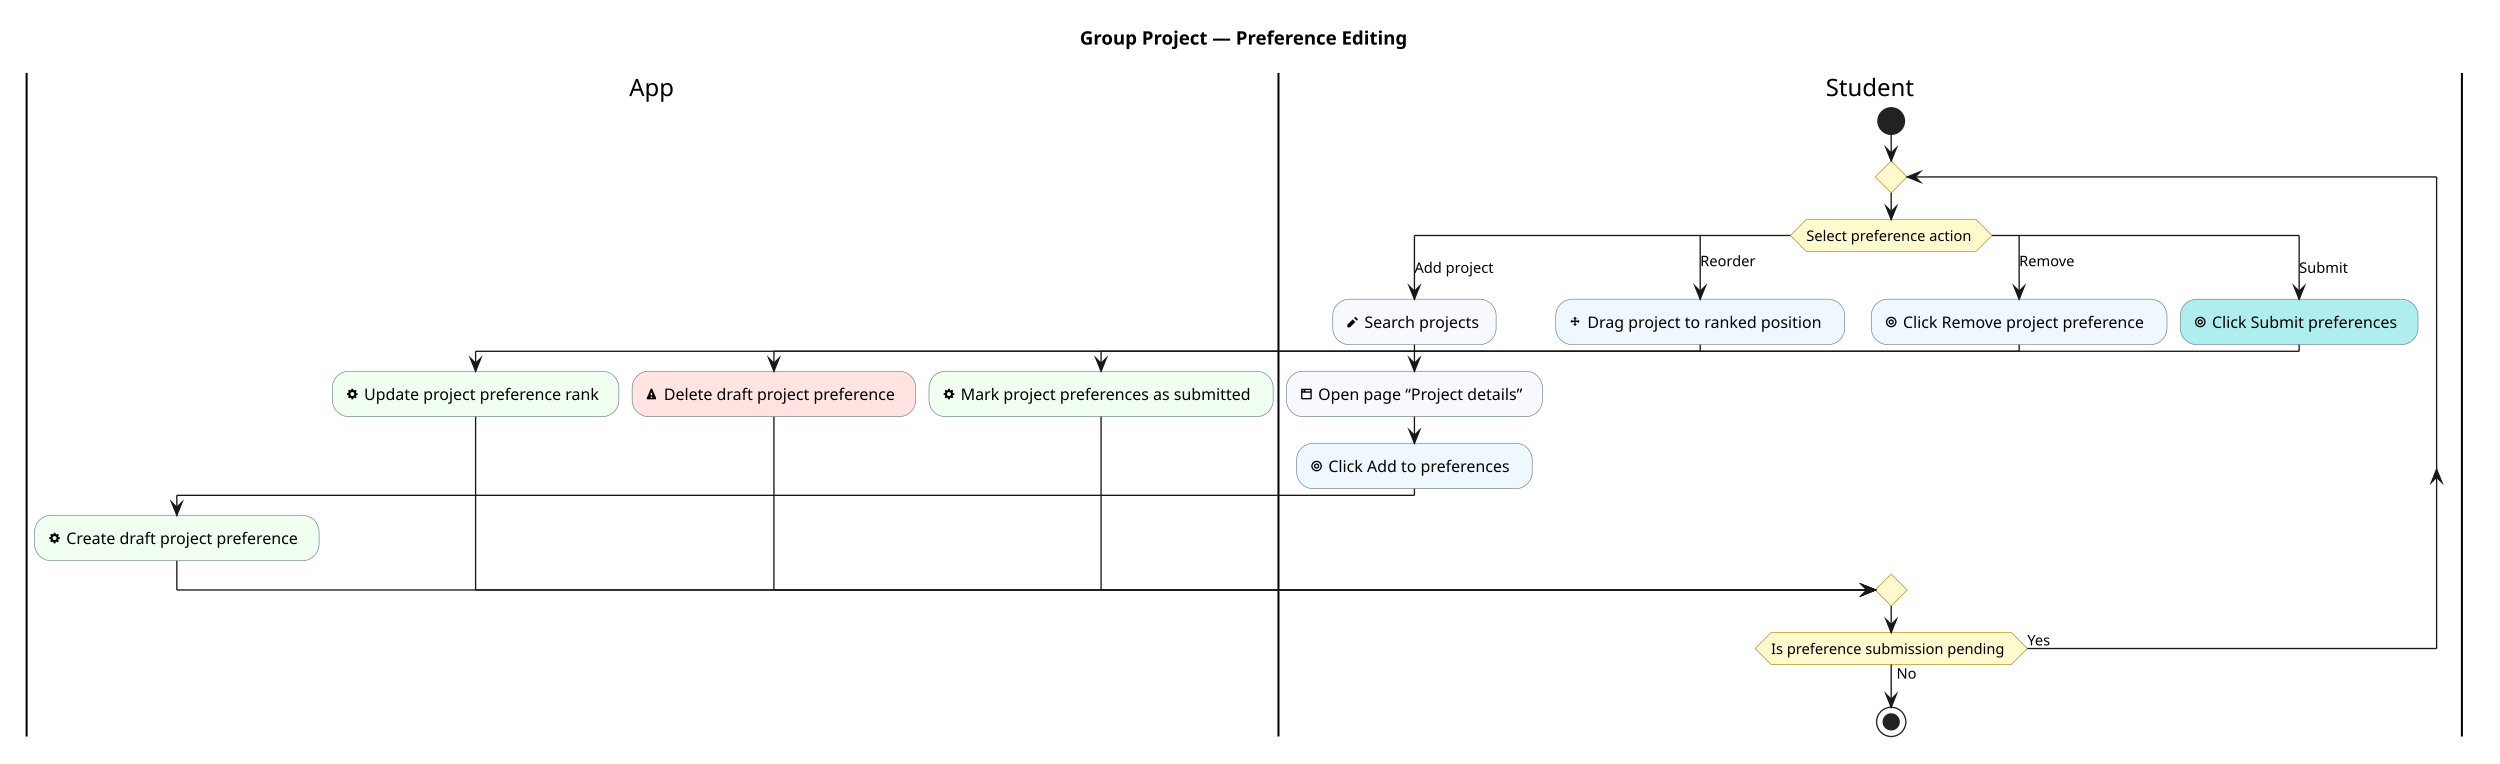
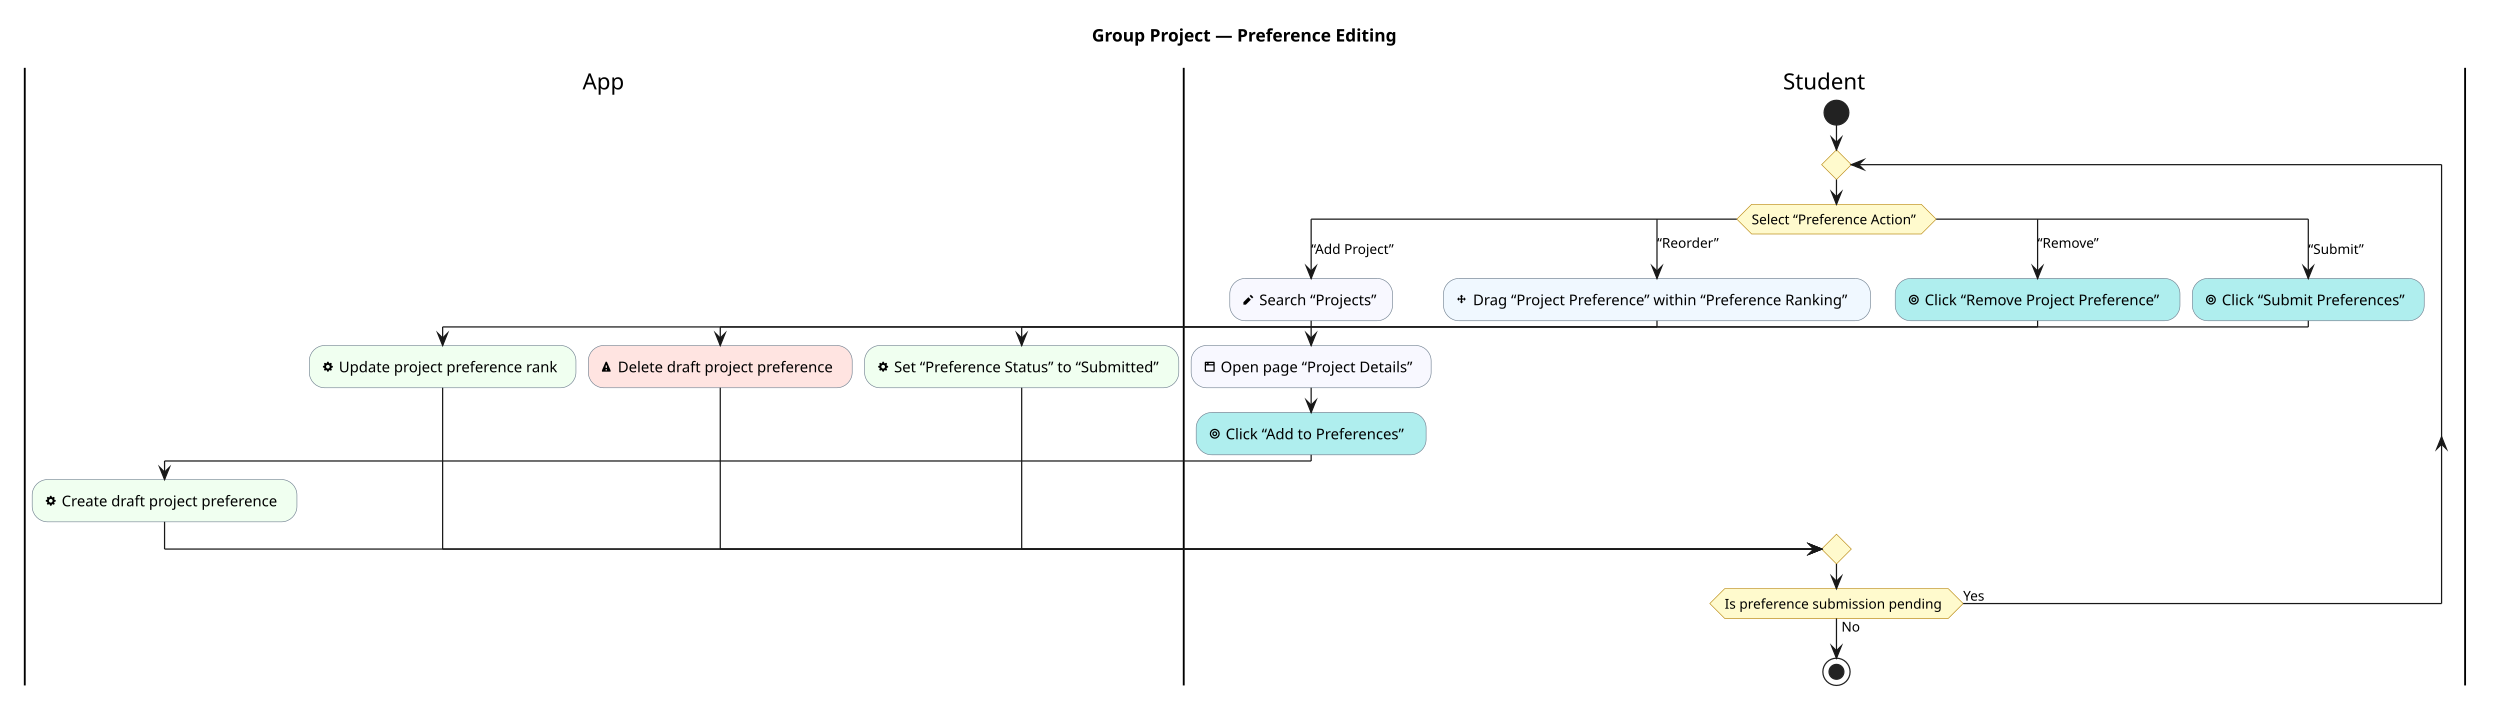
- <svg xmlns="http://www.w3.org/2000/svg" contentStyleType="text/css" data-diagram-type="ACTIVITY" height="574px" preserveAspectRatio="none" style="width:1879px;height:574px;background:#FFFFFF;" version="1.1" viewBox="0 0 1879 574" width="1879px" zoomAndPan="magnify">
+ <svg xmlns="http://www.w3.org/2000/svg" contentStyleType="text/css" data-diagram-type="ACTIVITY" height="574px" preserveAspectRatio="none" style="width:2019px;height:574px;background:#FFFFFF;" version="1.1" viewBox="0 0 2019 574" width="2019px" zoomAndPan="magnify">
  <defs />
  <g>
    <g class="title" data-source-line="2">
-       <text fill="#000000" font-family="sans-serif" font-size="14" font-weight="700" lengthAdjust="spacing" textLength="254.023" x="811.595" y="33.535">Group Project — Preference Editing</text>
+       <text fill="#000000" font-family="sans-serif" font-size="14" font-weight="700" lengthAdjust="spacing" textLength="254.023" x="881.819" y="33.535">Group Project — Preference Editing</text>
    </g>
-     <rect fill="none" height="21.199" style="stroke:none;stroke-width:1;" width="1832.213" x="20" y="54.785" />
+     <rect fill="none" height="21.199" style="stroke:none;stroke-width:1;" width="1972.662" x="20" y="54.785" />
    <rect fill="#F0FFF0" height="34.133" rx="12.5" ry="12.5" style="stroke:#708090;stroke-width:0.5;" width="213.803" x="26" y="387.293" />
    <path d="M40.5,400.426 L40,401.616 C39.9,401.646 39.81,401.696 39.72,401.746 L38.53,401.246 L37.81,401.966 L38.31,403.156 C38.26,403.256 38.22,403.336 38.18,403.436 L36.99,403.936 L36.99,404.936 L38.18,405.436 C38.22,405.536 38.26,405.616 38.31,405.716 L37.81,406.906 L38.53,407.626 L39.72,407.126 C39.81,407.166 39.9,407.216 40,407.256 L40.5,408.446 L41.5,408.446 L42,407.256 C42.09,407.216 42.19,407.176 42.28,407.126 L43.47,407.626 L44.19,406.906 L43.69,405.716 C43.73,405.626 43.78,405.526 43.82,405.436 L45.01,404.936 L45.01,403.936 L43.82,403.436 C43.79,403.346 43.74,403.246 43.69,403.156 L44.19,401.966 L43.47,401.246 L42.28,401.746 C42.19,401.706 42.09,401.656 42,401.616 L41.5,400.426 L40.5,400.426 M41,402.926 C41.83,402.926 42.5,403.596 42.5,404.426 C42.5,405.256 41.83,405.926 41,405.926 C40.17,405.926 39.5,405.256 39.5,404.426 C39.5,403.596 40.17,402.926 41,402.926" fill="#000000" />
    <text fill="#000000" font-family="sans-serif" font-size="12" lengthAdjust="spacing" textLength="180.006" x="49.797" y="408.894">Create draft project preference</text>
    <rect fill="#F0FFF0" height="34.133" rx="12.5" ry="12.5" style="stroke:#708090;stroke-width:0.5;" width="215.332" x="249.803" y="279.027" />
    <path d="M264.303,292.16 L263.803,293.35 C263.703,293.38 263.613,293.43 263.523,293.48 L262.333,292.98 L261.613,293.7 L262.113,294.89 C262.063,294.99 262.023,295.07 261.983,295.17 L260.793,295.67 L260.793,296.67 L261.983,297.17 C262.023,297.27 262.063,297.35 262.113,297.45 L261.613,298.64 L262.333,299.36 L263.523,298.86 C263.613,298.9 263.703,298.95 263.803,298.99 L264.303,300.18 L265.303,300.18 L265.803,298.99 C265.893,298.95 265.993,298.91 266.083,298.86 L267.273,299.36 L267.993,298.64 L267.493,297.45 C267.533,297.36 267.583,297.26 267.623,297.17 L268.813,296.67 L268.813,295.67 L267.623,295.17 C267.593,295.08 267.543,294.98 267.493,294.89 L267.993,293.7 L267.273,292.98 L266.083,293.48 C265.993,293.44 265.893,293.39 265.803,293.35 L265.303,292.16 L264.303,292.16 M264.803,294.66 C265.633,294.66 266.303,295.33 266.303,296.16 C266.303,296.99 265.633,297.66 264.803,297.66 C263.973,297.66 263.303,296.99 263.303,296.16 C263.303,295.33 263.973,294.66 264.803,294.66" fill="#000000" />
    <text fill="#000000" font-family="sans-serif" font-size="12" lengthAdjust="spacing" textLength="181.535" x="273.6" y="300.629">Update project preference rank</text>
    <rect fill="#FFE4E1" height="34.133" rx="12.5" ry="12.5" style="stroke:#708090;stroke-width:0.5;" width="213.106" x="475.135" y="279.027" />
    <path d="M489.225,292.16 C489.165,292.16 489.125,292.2 489.095,292.25 L486.155,299.06 C486.135,299.11 486.125,299.19 486.125,299.25 L486.125,300.06 C486.125,300.11 486.165,300.15 486.215,300.15 L493.025,300.15 C493.075,300.15 493.115,300.11 493.115,300.06 L493.115,299.25 C493.115,299.2 493.105,299.11 493.085,299.06 L490.145,292.25 C490.125,292.2 490.075,292.16 490.015,292.16 L489.205,292.16 M489.135,295.16 L490.135,295.16 L490.135,297.16 L489.135,297.16 L489.135,295.16 M489.135,298.16 L490.135,298.16 L490.135,299.16 L489.135,299.16 L489.135,298.16" fill="#000000" />
    <text fill="#000000" font-family="sans-serif" font-size="12" lengthAdjust="spacing" textLength="179.309" x="498.932" y="300.629">Delete draft project preference</text>
-     <rect fill="#F0FFF0" height="34.133" rx="12.5" ry="12.5" style="stroke:#708090;stroke-width:0.5;" width="258.662" x="698.24" y="279.027" />
+     <rect fill="#F0FFF0" height="34.133" rx="12.5" ry="12.5" style="stroke:#708090;stroke-width:0.5;" width="253.74" x="698.24" y="279.027" />
    <path d="M712.74,292.16 L712.24,293.35 C712.14,293.38 712.05,293.43 711.96,293.48 L710.77,292.98 L710.05,293.7 L710.55,294.89 C710.5,294.99 710.46,295.07 710.42,295.17 L709.23,295.67 L709.23,296.67 L710.42,297.17 C710.46,297.27 710.5,297.35 710.55,297.45 L710.05,298.64 L710.77,299.36 L711.96,298.86 C712.05,298.9 712.14,298.95 712.24,298.99 L712.74,300.18 L713.74,300.18 L714.24,298.99 C714.33,298.95 714.43,298.91 714.52,298.86 L715.71,299.36 L716.43,298.64 L715.93,297.45 C715.97,297.36 716.02,297.26 716.06,297.17 L717.25,296.67 L717.25,295.67 L716.06,295.17 C716.03,295.08 715.98,294.98 715.93,294.89 L716.43,293.7 L715.71,292.98 L714.52,293.48 C714.43,293.44 714.33,293.39 714.24,293.35 L713.74,292.16 L712.74,292.16 M713.24,294.66 C714.07,294.66 714.74,295.33 714.74,296.16 C714.74,296.99 714.07,297.66 713.24,297.66 C712.41,297.66 711.74,296.99 711.74,296.16 C711.74,295.33 712.41,294.66 713.24,294.66" fill="#000000" />
-     <text fill="#000000" font-family="sans-serif" font-size="12" lengthAdjust="spacing" textLength="224.865" x="722.037" y="300.629">Mark project preferences as submitted</text>
+     <text fill="#000000" font-family="sans-serif" font-size="12" lengthAdjust="spacing" textLength="219.943" x="722.037" y="300.629">Set “Preference Status” to “Submitted”</text>
    <line style="stroke:#000000;stroke-width:1.5;" x1="20" x2="20" y1="54.785" y2="553.561" />
-     <ellipse cx="1421.425" cy="90.984" fill="#222222" rx="10" ry="10" style="stroke:#222222;stroke-width:1;" />
-     <polygon fill="#FFFACD" points="1357.624,164.984,1485.225,164.984,1497.225,176.984,1485.225,188.984,1357.624,188.984,1345.624,176.984,1357.624,164.984" style="stroke:#B8860B;stroke-width:0.5;stroke-linejoin:miter;stroke-miterlimit:10;" />
-     <text fill="#000000" font-family="sans-serif" font-size="11" lengthAdjust="spacing" textLength="127.601" x="1357.624" y="181.142">Select preference action</text>
-     <rect fill="#F8F8FF" height="34.133" rx="12.5" ry="12.5" style="stroke:#708090;stroke-width:0.5;" width="122.795" x="1001.692" y="224.894" />
-     <path d="M1018.692,238.027 L1017.692,239.027 L1019.692,241.027 L1020.692,240.027 L1018.692,238.027 M1016.692,240.027 L1012.692,244.027 L1012.692,246.027 L1014.692,246.027 L1018.692,242.027 L1016.692,240.027" fill="#000000" />
-     <text fill="#000000" font-family="sans-serif" font-size="12" lengthAdjust="spacing" textLength="88.998" x="1025.489" y="246.496">Search projects</text>
-     <rect fill="#F8F8FF" height="34.133" rx="12.5" ry="12.5" style="stroke:#708090;stroke-width:0.5;" width="192.375" x="966.902" y="279.027" />
-     <path d="M978.242,292.16 A0.5,0.5 0 0 0 977.902,292.66 L977.902,299.66 A0.5,0.5 0 0 0 978.402,300.16 L985.402,300.16 A0.5,0.5 0 0 0 985.902,299.66 L985.902,292.66 A0.5,0.5 0 0 0 985.402,292.16 L978.402,292.16 A0.5,0.5 0 0 0 978.312,292.16 A0.5,0.5 0 0 0 978.252,292.16 M979.402,293.16 C979.682,293.16 979.902,293.38 979.902,293.66 C979.902,293.94 979.682,294.16 979.402,294.16 C979.122,294.16 978.902,293.94 978.902,293.66 C978.902,293.38 979.122,293.16 979.402,293.16 M981.402,293.16 L984.402,293.16 C984.682,293.16 984.902,293.38 984.902,293.66 C984.902,293.94 984.682,294.16 984.402,294.16 L981.402,294.16 C981.122,294.16 980.902,293.94 980.902,293.66 C980.902,293.38 981.122,293.16 981.402,293.16 M978.902,295.16 L984.902,295.16 L984.902,299.16 L978.902,299.16 L978.902,295.16" fill="#000000" />
-     <text fill="#000000" font-family="sans-serif" font-size="12" lengthAdjust="spacing" textLength="158.578" x="990.699" y="300.629">Open page “Project details”</text>
-     <rect fill="#F0F8FF" height="34.133" rx="12.5" ry="12.5" style="stroke:#708090;stroke-width:0.5;" width="177.07" x="974.555" y="333.16" />
-     <path d="M989.555,346.293 C987.355,346.293 985.555,348.093 985.555,350.293 C985.555,352.493 987.355,354.293 989.555,354.293 C991.755,354.293 993.555,352.493 993.555,350.293 C993.555,348.093 991.755,346.293 989.555,346.293 M989.555,347.293 C991.215,347.293 992.555,348.633 992.555,350.293 C992.555,351.953 991.215,353.293 989.555,353.293 C987.895,353.293 986.555,351.953 986.555,350.293 C986.555,348.633 987.895,347.293 989.555,347.293 M989.555,348.293 C988.455,348.293 987.555,349.193 987.555,350.293 C987.555,351.393 988.455,352.293 989.555,352.293 C990.655,352.293 991.555,351.393 991.555,350.293 C991.555,349.193 990.655,348.293 989.555,348.293 M989.555,349.293 C990.115,349.293 990.555,349.733 990.555,350.293 C990.555,350.853 990.115,351.293 989.555,351.293 C988.995,351.293 988.555,350.853 988.555,350.293 C988.555,349.733 988.995,349.293 989.555,349.293" fill="#000000" />
-     <text fill="#000000" font-family="sans-serif" font-size="12" lengthAdjust="spacing" textLength="143.273" x="998.352" y="354.762">Click Add to preferences</text>
-     <rect fill="#F0F8FF" height="34.133" rx="12.5" ry="12.5" style="stroke:#708090;stroke-width:0.5;" width="217.178" x="1169.277" y="224.894" />
-     <path d="M1183.777,238.027 L1182.277,239.527 L1183.277,239.527 L1183.277,241.027 L1181.777,241.027 L1181.777,240.027 L1180.277,241.527 L1181.777,243.027 L1181.777,242.027 L1183.277,242.027 L1183.277,243.527 L1182.277,243.527 L1183.777,245.027 L1185.277,243.527 L1184.277,243.527 L1184.277,242.027 L1185.777,242.027 L1185.777,243.027 L1187.277,241.527 L1185.777,240.027 L1185.777,241.027 L1184.277,241.027 L1184.277,239.527 L1185.277,239.527 L1183.777,238.027" fill="#000000" />
-     <text fill="#000000" font-family="sans-serif" font-size="12" lengthAdjust="spacing" textLength="183.381" x="1193.074" y="246.496">Drag project to ranked position</text>
-     <rect fill="#F0F8FF" height="34.133" rx="12.5" ry="12.5" style="stroke:#708090;stroke-width:0.5;" width="222.258" x="1406.455" y="224.894" />
-     <path d="M1421.455,238.027 C1419.255,238.027 1417.455,239.827 1417.455,242.027 C1417.455,244.227 1419.255,246.027 1421.455,246.027 C1423.655,246.027 1425.455,244.227 1425.455,242.027 C1425.455,239.827 1423.655,238.027 1421.455,238.027 M1421.455,239.027 C1423.115,239.027 1424.455,240.367 1424.455,242.027 C1424.455,243.687 1423.115,245.027 1421.455,245.027 C1419.795,245.027 1418.455,243.687 1418.455,242.027 C1418.455,240.367 1419.795,239.027 1421.455,239.027 M1421.455,240.027 C1420.355,240.027 1419.455,240.927 1419.455,242.027 C1419.455,243.127 1420.355,244.027 1421.455,244.027 C1422.555,244.027 1423.455,243.127 1423.455,242.027 C1423.455,240.927 1422.555,240.027 1421.455,240.027 M1421.455,241.027 C1422.015,241.027 1422.455,241.467 1422.455,242.027 C1422.455,242.587 1422.015,243.027 1421.455,243.027 C1420.895,243.027 1420.455,242.587 1420.455,242.027 C1420.455,241.467 1420.895,241.027 1421.455,241.027" fill="#000000" />
-     <text fill="#000000" font-family="sans-serif" font-size="12" lengthAdjust="spacing" textLength="188.461" x="1430.252" y="246.496">Click Remove project preference</text>
-     <rect fill="#AFEEEE" height="34.133" rx="12.5" ry="12.5" style="stroke:#708090;stroke-width:0.5;" width="178.652" x="1638.713" y="224.894" />
-     <path d="M1653.713,238.027 C1651.513,238.027 1649.713,239.827 1649.713,242.027 C1649.713,244.227 1651.513,246.027 1653.713,246.027 C1655.913,246.027 1657.713,244.227 1657.713,242.027 C1657.713,239.827 1655.913,238.027 1653.713,238.027 M1653.713,239.027 C1655.373,239.027 1656.713,240.367 1656.713,242.027 C1656.713,243.687 1655.373,245.027 1653.713,245.027 C1652.053,245.027 1650.713,243.687 1650.713,242.027 C1650.713,240.367 1652.053,239.027 1653.713,239.027 M1653.713,240.027 C1652.613,240.027 1651.713,240.927 1651.713,242.027 C1651.713,243.127 1652.613,244.027 1653.713,244.027 C1654.813,244.027 1655.713,243.127 1655.713,242.027 C1655.713,240.927 1654.813,240.027 1653.713,240.027 M1653.713,241.027 C1654.273,241.027 1654.713,241.467 1654.713,242.027 C1654.713,242.587 1654.273,243.027 1653.713,243.027 C1653.153,243.027 1652.713,242.587 1652.713,242.027 C1652.713,241.467 1653.153,241.027 1653.713,241.027" fill="#000000" />
-     <text fill="#000000" font-family="sans-serif" font-size="12" lengthAdjust="spacing" textLength="144.856" x="1662.51" y="246.496">Click Submit preferences</text>
-     <polygon fill="#FFFACD" points="1421.425,431.426,1421.425,431.426,1433.425,443.426,1421.425,455.426,1421.425,455.426,1409.425,443.426,1421.425,431.426" style="stroke:#B8860B;stroke-width:0.5;stroke-linejoin:miter;stroke-miterlimit:10;" />
-     <polygon fill="#FFFACD" points="1421.425,120.984,1433.425,132.984,1421.425,144.984,1409.425,132.984,1421.425,120.984" style="stroke:#B8860B;stroke-width:0.5;stroke-linejoin:miter;stroke-miterlimit:10;" />
-     <polygon fill="#FFFACD" points="1331.118,475.426,1511.732,475.426,1523.732,487.426,1511.732,499.426,1331.118,499.426,1319.118,487.426,1331.118,475.426" style="stroke:#B8860B;stroke-width:0.5;stroke-linejoin:miter;stroke-miterlimit:10;" />
-     <text fill="#000000" font-family="sans-serif" font-size="11" lengthAdjust="spacing" textLength="14.883" x="1425.425" y="510.06">No</text>
-     <text fill="#000000" font-family="sans-serif" font-size="11" lengthAdjust="spacing" textLength="180.614" x="1331.118" y="491.583">Is preference submission pending</text>
-     <text fill="#000000" font-family="sans-serif" font-size="11" lengthAdjust="spacing" textLength="18.589" x="1523.732" y="485.106">Yes</text>
-     <ellipse cx="1421.425" cy="542.561" fill="none" rx="11" ry="11" style="stroke:#222222;stroke-width:1;" />
-     <ellipse cx="1421.425" cy="542.561" fill="#222222" rx="6" ry="6" style="stroke:#222222;stroke-width:1;" />
-     <line style="stroke:#000000;stroke-width:1.5;" x1="960.902" x2="960.902" y1="54.785" y2="553.561" />
-     <line style="stroke:#000000;stroke-width:1.5;" x1="1850.365" x2="1850.365" y1="54.785" y2="553.561" />
-     <line style="stroke:#181818;stroke-width:1;" x1="1063.09" x2="1063.09" y1="259.027" y2="279.027" />
-     <polygon fill="#181818" points="1059.09,269.027,1063.09,279.027,1067.09,269.027,1063.09,273.027" style="stroke:#181818;stroke-width:1;stroke-linejoin:miter;stroke-miterlimit:10;" />
-     <line style="stroke:#181818;stroke-width:1;" x1="1063.09" x2="1063.09" y1="313.16" y2="333.16" />
-     <polygon fill="#181818" points="1059.09,323.16,1063.09,333.16,1067.09,323.16,1063.09,327.16" style="stroke:#181818;stroke-width:1;stroke-linejoin:miter;stroke-miterlimit:10;" />
-     <line style="stroke:#181818;stroke-width:1;" x1="1345.624" x2="1063.09" y1="176.984" y2="176.984" />
-     <line style="stroke:#181818;stroke-width:1;" x1="1063.09" x2="1063.09" y1="176.984" y2="224.894" />
-     <polygon fill="#181818" points="1059.09,214.894,1063.09,224.894,1067.09,214.894,1063.09,218.894" style="stroke:#181818;stroke-width:1;stroke-linejoin:miter;stroke-miterlimit:10;" />
-     <text fill="#000000" font-family="sans-serif" font-size="11" lengthAdjust="spacing" textLength="62.321" x="1063.09" y="205.097">Add project</text>
-     <line style="stroke:#181818;stroke-width:1;" x1="1497.225" x2="1728.039" y1="176.984" y2="176.984" />
-     <line style="stroke:#181818;stroke-width:1;" x1="1728.039" x2="1728.039" y1="176.984" y2="224.894" />
-     <polygon fill="#181818" points="1724.039,214.894,1728.039,224.894,1732.039,214.894,1728.039,218.894" style="stroke:#181818;stroke-width:1;stroke-linejoin:miter;stroke-miterlimit:10;" />
-     <text fill="#000000" font-family="sans-serif" font-size="11" lengthAdjust="spacing" textLength="37.238" x="1728.039" y="205.097">Submit</text>
-     <line style="stroke:#181818;stroke-width:1;" x1="1277.866" x2="1277.866" y1="176.984" y2="224.894" />
-     <polygon fill="#181818" points="1273.866,214.894,1277.866,224.894,1281.866,214.894,1277.866,218.894" style="stroke:#181818;stroke-width:1;stroke-linejoin:miter;stroke-miterlimit:10;" />
-     <text fill="#000000" font-family="sans-serif" font-size="11" lengthAdjust="spacing" textLength="41.895" x="1277.866" y="200.097">Reorder</text>
-     <line style="stroke:#181818;stroke-width:1;" x1="1517.584" x2="1517.584" y1="176.984" y2="224.894" />
-     <polygon fill="#181818" points="1513.584,214.894,1517.584,224.894,1521.584,214.894,1517.584,218.894" style="stroke:#181818;stroke-width:1;stroke-linejoin:miter;stroke-miterlimit:10;" />
-     <text fill="#000000" font-family="sans-serif" font-size="11" lengthAdjust="spacing" textLength="41.932" x="1517.584" y="200.097">Remove</text>
-     <line style="stroke:#181818;stroke-width:1;" x1="1421.425" x2="1421.425" y1="144.984" y2="164.984" />
-     <polygon fill="#181818" points="1417.425,154.984,1421.425,164.984,1425.425,154.984,1421.425,158.984" style="stroke:#181818;stroke-width:1;stroke-linejoin:miter;stroke-miterlimit:10;" />
-     <line style="stroke:#181818;stroke-width:1;" x1="1523.732" x2="1831.365" y1="487.426" y2="487.426" />
-     <polygon fill="#181818" points="1827.365,362.705,1831.365,352.705,1835.365,362.705,1831.365,358.705" style="stroke:#181818;stroke-width:1;stroke-linejoin:miter;stroke-miterlimit:10;" />
-     <line style="stroke:#181818;stroke-width:1;" x1="1831.365" x2="1831.365" y1="132.984" y2="487.426" />
-     <line style="stroke:#181818;stroke-width:1;" x1="1831.365" x2="1433.425" y1="132.984" y2="132.984" />
-     <polygon fill="#181818" points="1443.425,128.984,1433.425,132.984,1443.425,136.984,1439.425,132.984" style="stroke:#181818;stroke-width:1;stroke-linejoin:miter;stroke-miterlimit:10;" />
-     <line style="stroke:#181818;stroke-width:1;" x1="1421.425" x2="1421.425" y1="455.426" y2="475.426" />
-     <polygon fill="#181818" points="1417.425,465.426,1421.425,475.426,1425.425,465.426,1421.425,469.426" style="stroke:#181818;stroke-width:1;stroke-linejoin:miter;stroke-miterlimit:10;" />
-     <line style="stroke:#181818;stroke-width:1;" x1="1421.425" x2="1421.425" y1="100.984" y2="120.984" />
-     <polygon fill="#181818" points="1417.425,110.984,1421.425,120.984,1425.425,110.984,1421.425,114.984" style="stroke:#181818;stroke-width:1;stroke-linejoin:miter;stroke-miterlimit:10;" />
-     <line style="stroke:#181818;stroke-width:1;" x1="1421.425" x2="1421.425" y1="499.426" y2="531.561" />
-     <polygon fill="#181818" points="1417.425,521.561,1421.425,531.561,1425.425,521.561,1421.425,525.561" style="stroke:#181818;stroke-width:1;stroke-linejoin:miter;stroke-miterlimit:10;" />
-     <line style="stroke:#181818;stroke-width:1;" x1="1063.09" x2="1063.09" y1="367.293" y2="372.293" />
-     <line style="stroke:#181818;stroke-width:1;" x1="1063.09" x2="132.901" y1="372.293" y2="372.293" />
+     <ellipse cx="1483.136" cy="90.984" fill="#222222" rx="10" ry="10" style="stroke:#222222;stroke-width:1;" />
+     <polygon fill="#FFFACD" points="1414.627,164.984,1551.644,164.984,1563.644,176.984,1551.644,188.984,1414.627,188.984,1402.627,176.984,1414.627,164.984" style="stroke:#B8860B;stroke-width:0.5;stroke-linejoin:miter;stroke-miterlimit:10;" />
+     <text fill="#000000" font-family="sans-serif" font-size="11" lengthAdjust="spacing" textLength="137.017" x="1414.627" y="181.142">Select “Preference Action”</text>
+     <rect fill="#F8F8FF" height="34.133" rx="12.5" ry="12.5" style="stroke:#708090;stroke-width:0.5;" width="131.414" x="993.179" y="224.894" />
+     <path d="M1010.179,238.027 L1009.179,239.027 L1011.179,241.027 L1012.179,240.027 L1010.179,238.027 M1008.179,240.027 L1004.179,244.027 L1004.179,246.027 L1006.179,246.027 L1010.179,242.027 L1008.179,240.027" fill="#000000" />
+     <text fill="#000000" font-family="sans-serif" font-size="12" lengthAdjust="spacing" textLength="97.617" x="1016.976" y="246.496">Search “Projects”</text>
+     <rect fill="#F8F8FF" height="34.133" rx="12.5" ry="12.5" style="stroke:#708090;stroke-width:0.5;" width="193.81" x="961.981" y="279.027" />
+     <path d="M973.321,292.16 A0.5,0.5 0 0 0 972.981,292.66 L972.981,299.66 A0.5,0.5 0 0 0 973.481,300.16 L980.481,300.16 A0.5,0.5 0 0 0 980.981,299.66 L980.981,292.66 A0.5,0.5 0 0 0 980.481,292.16 L973.481,292.16 A0.5,0.5 0 0 0 973.39,292.16 A0.5,0.5 0 0 0 973.331,292.16 M974.481,293.16 C974.76,293.16 974.981,293.38 974.981,293.66 C974.981,293.94 974.76,294.16 974.481,294.16 C974.201,294.16 973.981,293.94 973.981,293.66 C973.981,293.38 974.201,293.16 974.481,293.16 M976.481,293.16 L979.481,293.16 C979.76,293.16 979.981,293.38 979.981,293.66 C979.981,293.94 979.76,294.16 979.481,294.16 L976.481,294.16 C976.201,294.16 975.981,293.94 975.981,293.66 C975.981,293.38 976.201,293.16 976.481,293.16 M973.981,295.16 L979.981,295.16 L979.981,299.16 L973.981,299.16 L973.981,295.16" fill="#000000" />
+     <text fill="#000000" font-family="sans-serif" font-size="12" lengthAdjust="spacing" textLength="160.014" x="985.777" y="300.629">Open page “Project Details”</text>
+     <rect fill="#AFEEEE" height="34.133" rx="12.5" ry="12.5" style="stroke:#708090;stroke-width:0.5;" width="185.69" x="966.041" y="333.16" />
+     <path d="M981.041,346.293 C978.841,346.293 977.041,348.093 977.041,350.293 C977.041,352.493 978.841,354.293 981.041,354.293 C983.241,354.293 985.041,352.493 985.041,350.293 C985.041,348.093 983.241,346.293 981.041,346.293 M981.041,347.293 C982.701,347.293 984.041,348.633 984.041,350.293 C984.041,351.953 982.701,353.293 981.041,353.293 C979.381,353.293 978.041,351.953 978.041,350.293 C978.041,348.633 979.381,347.293 981.041,347.293 M981.041,348.293 C979.941,348.293 979.041,349.193 979.041,350.293 C979.041,351.393 979.941,352.293 981.041,352.293 C982.141,352.293 983.041,351.393 983.041,350.293 C983.041,349.193 982.141,348.293 981.041,348.293 M981.041,349.293 C981.601,349.293 982.041,349.733 982.041,350.293 C982.041,350.853 981.601,351.293 981.041,351.293 C980.481,351.293 980.041,350.853 980.041,350.293 C980.041,349.733 980.481,349.293 981.041,349.293" fill="#000000" />
+     <text fill="#000000" font-family="sans-serif" font-size="12" lengthAdjust="spacing" textLength="151.893" x="989.838" y="354.762">Click “Add to Preferences”</text>
+     <rect fill="#F0F8FF" height="34.133" rx="12.5" ry="12.5" style="stroke:#708090;stroke-width:0.5;" width="344.795" x="1165.791" y="224.894" />
+     <path d="M1180.291,238.027 L1178.791,239.527 L1179.791,239.527 L1179.791,241.027 L1178.291,241.027 L1178.291,240.027 L1176.791,241.527 L1178.291,243.027 L1178.291,242.027 L1179.791,242.027 L1179.791,243.527 L1178.791,243.527 L1180.291,245.027 L1181.791,243.527 L1180.791,243.527 L1180.791,242.027 L1182.291,242.027 L1182.291,243.027 L1183.791,241.527 L1182.291,240.027 L1182.291,241.027 L1180.791,241.027 L1180.791,239.527 L1181.791,239.527 L1180.291,238.027" fill="#000000" />
+     <text fill="#000000" font-family="sans-serif" font-size="12" lengthAdjust="spacing" textLength="310.998" x="1189.588" y="246.496">Drag “Project Preference” within “Preference Ranking”</text>
+     <rect fill="#AFEEEE" height="34.133" rx="12.5" ry="12.5" style="stroke:#708090;stroke-width:0.5;" width="229.957" x="1530.586" y="224.894" />
+     <path d="M1545.586,238.027 C1543.386,238.027 1541.586,239.827 1541.586,242.027 C1541.586,244.227 1543.386,246.027 1545.586,246.027 C1547.786,246.027 1549.586,244.227 1549.586,242.027 C1549.586,239.827 1547.786,238.027 1545.586,238.027 M1545.586,239.027 C1547.246,239.027 1548.586,240.367 1548.586,242.027 C1548.586,243.687 1547.246,245.027 1545.586,245.027 C1543.926,245.027 1542.586,243.687 1542.586,242.027 C1542.586,240.367 1543.926,239.027 1545.586,239.027 M1545.586,240.027 C1544.486,240.027 1543.586,240.927 1543.586,242.027 C1543.586,243.127 1544.486,244.027 1545.586,244.027 C1546.686,244.027 1547.586,243.127 1547.586,242.027 C1547.586,240.927 1546.686,240.027 1545.586,240.027 M1545.586,241.027 C1546.146,241.027 1546.586,241.467 1546.586,242.027 C1546.586,242.587 1546.146,243.027 1545.586,243.027 C1545.026,243.027 1544.586,242.587 1544.586,242.027 C1544.586,241.467 1545.026,241.027 1545.586,241.027" fill="#000000" />
+     <text fill="#000000" font-family="sans-serif" font-size="12" lengthAdjust="spacing" textLength="196.16" x="1554.383" y="246.496">Click “Remove Project Preference”</text>
+     <rect fill="#AFEEEE" height="34.133" rx="12.5" ry="12.5" style="stroke:#708090;stroke-width:0.5;" width="187.272" x="1770.543" y="224.894" />
+     <path d="M1785.543,238.027 C1783.343,238.027 1781.543,239.827 1781.543,242.027 C1781.543,244.227 1783.343,246.027 1785.543,246.027 C1787.743,246.027 1789.543,244.227 1789.543,242.027 C1789.543,239.827 1787.743,238.027 1785.543,238.027 M1785.543,239.027 C1787.203,239.027 1788.543,240.367 1788.543,242.027 C1788.543,243.687 1787.203,245.027 1785.543,245.027 C1783.883,245.027 1782.543,243.687 1782.543,242.027 C1782.543,240.367 1783.883,239.027 1785.543,239.027 M1785.543,240.027 C1784.443,240.027 1783.543,240.927 1783.543,242.027 C1783.543,243.127 1784.443,244.027 1785.543,244.027 C1786.643,244.027 1787.543,243.127 1787.543,242.027 C1787.543,240.927 1786.643,240.027 1785.543,240.027 M1785.543,241.027 C1786.103,241.027 1786.543,241.467 1786.543,242.027 C1786.543,242.587 1786.103,243.027 1785.543,243.027 C1784.983,243.027 1784.543,242.587 1784.543,242.027 C1784.543,241.467 1784.983,241.027 1785.543,241.027" fill="#000000" />
+     <text fill="#000000" font-family="sans-serif" font-size="12" lengthAdjust="spacing" textLength="153.475" x="1794.34" y="246.496">Click “Submit Preferences”</text>
+     <polygon fill="#FFFACD" points="1483.136,431.426,1483.136,431.426,1495.136,443.426,1483.136,455.426,1483.136,455.426,1471.136,443.426,1483.136,431.426" style="stroke:#B8860B;stroke-width:0.5;stroke-linejoin:miter;stroke-miterlimit:10;" />
+     <polygon fill="#FFFACD" points="1483.136,120.984,1495.136,132.984,1483.136,144.984,1471.136,132.984,1483.136,120.984" style="stroke:#B8860B;stroke-width:0.5;stroke-linejoin:miter;stroke-miterlimit:10;" />
+     <polygon fill="#FFFACD" points="1392.829,475.426,1573.443,475.426,1585.443,487.426,1573.443,499.426,1392.829,499.426,1380.829,487.426,1392.829,475.426" style="stroke:#B8860B;stroke-width:0.5;stroke-linejoin:miter;stroke-miterlimit:10;" />
+     <text fill="#000000" font-family="sans-serif" font-size="11" lengthAdjust="spacing" textLength="14.883" x="1487.136" y="510.06">No</text>
+     <text fill="#000000" font-family="sans-serif" font-size="11" lengthAdjust="spacing" textLength="180.614" x="1392.829" y="491.583">Is preference submission pending</text>
+     <text fill="#000000" font-family="sans-serif" font-size="11" lengthAdjust="spacing" textLength="18.589" x="1585.443" y="485.106">Yes</text>
+     <ellipse cx="1483.136" cy="542.561" fill="none" rx="11" ry="11" style="stroke:#222222;stroke-width:1;" />
+     <ellipse cx="1483.136" cy="542.561" fill="#222222" rx="6" ry="6" style="stroke:#222222;stroke-width:1;" />
+     <line style="stroke:#000000;stroke-width:1.5;" x1="955.981" x2="955.981" y1="54.785" y2="553.561" />
+     <line style="stroke:#000000;stroke-width:1.5;" x1="1990.814" x2="1990.814" y1="54.785" y2="553.561" />
+     <line style="stroke:#181818;stroke-width:1;" x1="1058.886" x2="1058.886" y1="259.027" y2="279.027" />
+     <polygon fill="#181818" points="1054.886,269.027,1058.886,279.027,1062.886,269.027,1058.886,273.027" style="stroke:#181818;stroke-width:1;stroke-linejoin:miter;stroke-miterlimit:10;" />
+     <line style="stroke:#181818;stroke-width:1;" x1="1058.886" x2="1058.886" y1="313.16" y2="333.16" />
+     <polygon fill="#181818" points="1054.886,323.16,1058.886,333.16,1062.886,323.16,1058.886,327.16" style="stroke:#181818;stroke-width:1;stroke-linejoin:miter;stroke-miterlimit:10;" />
+     <line style="stroke:#181818;stroke-width:1;" x1="1402.627" x2="1058.886" y1="176.984" y2="176.984" />
+     <line style="stroke:#181818;stroke-width:1;" x1="1058.886" x2="1058.886" y1="176.984" y2="224.894" />
+     <polygon fill="#181818" points="1054.886,214.894,1058.886,224.894,1062.886,214.894,1058.886,218.894" style="stroke:#181818;stroke-width:1;stroke-linejoin:miter;stroke-miterlimit:10;" />
+     <text fill="#000000" font-family="sans-serif" font-size="11" lengthAdjust="spacing" textLength="70.222" x="1058.886" y="205.097">“Add Project”</text>
+     <line style="stroke:#181818;stroke-width:1;" x1="1563.644" x2="1864.179" y1="176.984" y2="176.984" />
+     <line style="stroke:#181818;stroke-width:1;" x1="1864.179" x2="1864.179" y1="176.984" y2="224.894" />
+     <polygon fill="#181818" points="1860.179,214.894,1864.179,224.894,1868.179,214.894,1864.179,218.894" style="stroke:#181818;stroke-width:1;stroke-linejoin:miter;stroke-miterlimit:10;" />
+     <text fill="#000000" font-family="sans-serif" font-size="11" lengthAdjust="spacing" textLength="45.982" x="1864.179" y="205.097">“Submit”</text>
+     <line style="stroke:#181818;stroke-width:1;" x1="1338.188" x2="1338.188" y1="176.984" y2="224.894" />
+     <polygon fill="#181818" points="1334.188,214.894,1338.188,224.894,1342.188,214.894,1338.188,218.894" style="stroke:#181818;stroke-width:1;stroke-linejoin:miter;stroke-miterlimit:10;" />
+     <text fill="#000000" font-family="sans-serif" font-size="11" lengthAdjust="spacing" textLength="50.639" x="1338.188" y="200.097">“Reorder”</text>
+     <line style="stroke:#181818;stroke-width:1;" x1="1645.564" x2="1645.564" y1="176.984" y2="224.894" />
+     <polygon fill="#181818" points="1641.564,214.894,1645.564,224.894,1649.564,214.894,1645.564,218.894" style="stroke:#181818;stroke-width:1;stroke-linejoin:miter;stroke-miterlimit:10;" />
+     <text fill="#000000" font-family="sans-serif" font-size="11" lengthAdjust="spacing" textLength="50.676" x="1645.564" y="200.097">“Remove”</text>
+     <line style="stroke:#181818;stroke-width:1;" x1="1483.136" x2="1483.136" y1="144.984" y2="164.984" />
+     <polygon fill="#181818" points="1479.136,154.984,1483.136,164.984,1487.136,154.984,1483.136,158.984" style="stroke:#181818;stroke-width:1;stroke-linejoin:miter;stroke-miterlimit:10;" />
+     <line style="stroke:#181818;stroke-width:1;" x1="1585.443" x2="1971.814" y1="487.426" y2="487.426" />
+     <polygon fill="#181818" points="1967.814,362.705,1971.814,352.705,1975.814,362.705,1971.814,358.705" style="stroke:#181818;stroke-width:1;stroke-linejoin:miter;stroke-miterlimit:10;" />
+     <line style="stroke:#181818;stroke-width:1;" x1="1971.814" x2="1971.814" y1="132.984" y2="487.426" />
+     <line style="stroke:#181818;stroke-width:1;" x1="1971.814" x2="1495.136" y1="132.984" y2="132.984" />
+     <polygon fill="#181818" points="1505.136,128.984,1495.136,132.984,1505.136,136.984,1501.136,132.984" style="stroke:#181818;stroke-width:1;stroke-linejoin:miter;stroke-miterlimit:10;" />
+     <line style="stroke:#181818;stroke-width:1;" x1="1483.136" x2="1483.136" y1="455.426" y2="475.426" />
+     <polygon fill="#181818" points="1479.136,465.426,1483.136,475.426,1487.136,465.426,1483.136,469.426" style="stroke:#181818;stroke-width:1;stroke-linejoin:miter;stroke-miterlimit:10;" />
+     <line style="stroke:#181818;stroke-width:1;" x1="1483.136" x2="1483.136" y1="100.984" y2="120.984" />
+     <polygon fill="#181818" points="1479.136,110.984,1483.136,120.984,1487.136,110.984,1483.136,114.984" style="stroke:#181818;stroke-width:1;stroke-linejoin:miter;stroke-miterlimit:10;" />
+     <line style="stroke:#181818;stroke-width:1;" x1="1483.136" x2="1483.136" y1="499.426" y2="531.561" />
+     <polygon fill="#181818" points="1479.136,521.561,1483.136,531.561,1487.136,521.561,1483.136,525.561" style="stroke:#181818;stroke-width:1;stroke-linejoin:miter;stroke-miterlimit:10;" />
+     <line style="stroke:#181818;stroke-width:1;" x1="1058.886" x2="1058.886" y1="367.293" y2="372.293" />
+     <line style="stroke:#181818;stroke-width:1;" x1="1058.886" x2="132.901" y1="372.293" y2="372.293" />
    <line style="stroke:#181818;stroke-width:1;" x1="132.901" x2="132.901" y1="372.293" y2="387.293" />
    <polygon fill="#181818" points="128.901,377.293,132.901,387.293,136.901,377.293,132.901,381.293" style="stroke:#181818;stroke-width:1;stroke-linejoin:miter;stroke-miterlimit:10;" />
-     <line style="stroke:#181818;stroke-width:1;" x1="1277.866" x2="1277.866" y1="259.027" y2="264.027" />
-     <line style="stroke:#181818;stroke-width:1;" x1="1277.866" x2="357.469" y1="264.027" y2="264.027" />
+     <line style="stroke:#181818;stroke-width:1;" x1="1338.188" x2="1338.188" y1="259.027" y2="264.027" />
+     <line style="stroke:#181818;stroke-width:1;" x1="1338.188" x2="357.469" y1="264.027" y2="264.027" />
    <line style="stroke:#181818;stroke-width:1;" x1="357.469" x2="357.469" y1="264.027" y2="279.027" />
    <polygon fill="#181818" points="353.469,269.027,357.469,279.027,361.469,269.027,357.469,273.027" style="stroke:#181818;stroke-width:1;stroke-linejoin:miter;stroke-miterlimit:10;" />
-     <line style="stroke:#181818;stroke-width:1;" x1="1517.584" x2="1517.584" y1="259.027" y2="264.027" />
-     <line style="stroke:#181818;stroke-width:1;" x1="1517.584" x2="581.688" y1="264.027" y2="264.027" />
+     <line style="stroke:#181818;stroke-width:1;" x1="1645.564" x2="1645.564" y1="259.027" y2="264.027" />
+     <line style="stroke:#181818;stroke-width:1;" x1="1645.564" x2="581.688" y1="264.027" y2="264.027" />
    <line style="stroke:#181818;stroke-width:1;" x1="581.688" x2="581.688" y1="264.027" y2="279.027" />
    <polygon fill="#181818" points="577.688,269.027,581.688,279.027,585.688,269.027,581.688,273.027" style="stroke:#181818;stroke-width:1;stroke-linejoin:miter;stroke-miterlimit:10;" />
-     <line style="stroke:#181818;stroke-width:1;" x1="1728.039" x2="1728.039" y1="259.027" y2="264.027" />
-     <line style="stroke:#181818;stroke-width:1;" x1="1728.039" x2="827.571" y1="264.027" y2="264.027" />
-     <line style="stroke:#181818;stroke-width:1;" x1="827.571" x2="827.571" y1="264.027" y2="279.027" />
-     <polygon fill="#181818" points="823.571,269.027,827.571,279.027,831.571,269.027,827.571,273.027" style="stroke:#181818;stroke-width:1;stroke-linejoin:miter;stroke-miterlimit:10;" />
+     <line style="stroke:#181818;stroke-width:1;" x1="1864.179" x2="1864.179" y1="259.027" y2="264.027" />
+     <line style="stroke:#181818;stroke-width:1;" x1="1864.179" x2="825.11" y1="264.027" y2="264.027" />
+     <line style="stroke:#181818;stroke-width:1;" x1="825.11" x2="825.11" y1="264.027" y2="279.027" />
+     <polygon fill="#181818" points="821.11,269.027,825.11,279.027,829.11,269.027,825.11,273.027" style="stroke:#181818;stroke-width:1;stroke-linejoin:miter;stroke-miterlimit:10;" />
    <line style="stroke:#181818;stroke-width:1;" x1="132.901" x2="132.901" y1="421.426" y2="443.426" />
-     <line style="stroke:#181818;stroke-width:1;" x1="132.901" x2="1409.425" y1="443.426" y2="443.426" />
-     <polygon fill="#181818" points="1399.425,439.426,1409.425,443.426,1399.425,447.426,1403.425,443.426" style="stroke:#181818;stroke-width:1;stroke-linejoin:miter;stroke-miterlimit:10;" />
+     <line style="stroke:#181818;stroke-width:1;" x1="132.901" x2="1471.136" y1="443.426" y2="443.426" />
+     <polygon fill="#181818" points="1461.136,439.426,1471.136,443.426,1461.136,447.426,1465.136,443.426" style="stroke:#181818;stroke-width:1;stroke-linejoin:miter;stroke-miterlimit:10;" />
    <line style="stroke:#181818;stroke-width:1;" x1="357.469" x2="357.469" y1="313.16" y2="443.426" />
-     <line style="stroke:#181818;stroke-width:1;" x1="357.469" x2="1409.425" y1="443.426" y2="443.426" />
-     <polygon fill="#181818" points="1399.425,439.426,1409.425,443.426,1399.425,447.426,1403.425,443.426" style="stroke:#181818;stroke-width:1;stroke-linejoin:miter;stroke-miterlimit:10;" />
+     <line style="stroke:#181818;stroke-width:1;" x1="357.469" x2="1471.136" y1="443.426" y2="443.426" />
+     <polygon fill="#181818" points="1461.136,439.426,1471.136,443.426,1461.136,447.426,1465.136,443.426" style="stroke:#181818;stroke-width:1;stroke-linejoin:miter;stroke-miterlimit:10;" />
    <line style="stroke:#181818;stroke-width:1;" x1="581.688" x2="581.688" y1="313.16" y2="443.426" />
-     <line style="stroke:#181818;stroke-width:1;" x1="581.688" x2="1409.425" y1="443.426" y2="443.426" />
-     <polygon fill="#181818" points="1399.425,439.426,1409.425,443.426,1399.425,447.426,1403.425,443.426" style="stroke:#181818;stroke-width:1;stroke-linejoin:miter;stroke-miterlimit:10;" />
-     <line style="stroke:#181818;stroke-width:1;" x1="827.571" x2="827.571" y1="313.16" y2="443.426" />
-     <line style="stroke:#181818;stroke-width:1;" x1="827.571" x2="1409.425" y1="443.426" y2="443.426" />
-     <polygon fill="#181818" points="1399.425,439.426,1409.425,443.426,1399.425,447.426,1403.425,443.426" style="stroke:#181818;stroke-width:1;stroke-linejoin:miter;stroke-miterlimit:10;" />
-     <text fill="#000000" font-family="sans-serif" font-size="18" lengthAdjust="spacing" textLength="35.077" x="472.913" y="72.188">App</text>
-     <text fill="#000000" font-family="sans-serif" font-size="18" lengthAdjust="spacing" textLength="66.858" x="1372.205" y="72.188">Student</text>
+     <line style="stroke:#181818;stroke-width:1;" x1="581.688" x2="1471.136" y1="443.426" y2="443.426" />
+     <polygon fill="#181818" points="1461.136,439.426,1471.136,443.426,1461.136,447.426,1465.136,443.426" style="stroke:#181818;stroke-width:1;stroke-linejoin:miter;stroke-miterlimit:10;" />
+     <line style="stroke:#181818;stroke-width:1;" x1="825.11" x2="825.11" y1="313.16" y2="443.426" />
+     <line style="stroke:#181818;stroke-width:1;" x1="825.11" x2="1471.136" y1="443.426" y2="443.426" />
+     <polygon fill="#181818" points="1461.136,439.426,1471.136,443.426,1461.136,447.426,1465.136,443.426" style="stroke:#181818;stroke-width:1;stroke-linejoin:miter;stroke-miterlimit:10;" />
+     <text fill="#000000" font-family="sans-serif" font-size="18" lengthAdjust="spacing" textLength="35.077" x="470.452" y="72.188">App</text>
+     <text fill="#000000" font-family="sans-serif" font-size="18" lengthAdjust="spacing" textLength="66.858" x="1439.968" y="72.188">Student</text>
  </g>
</svg>
